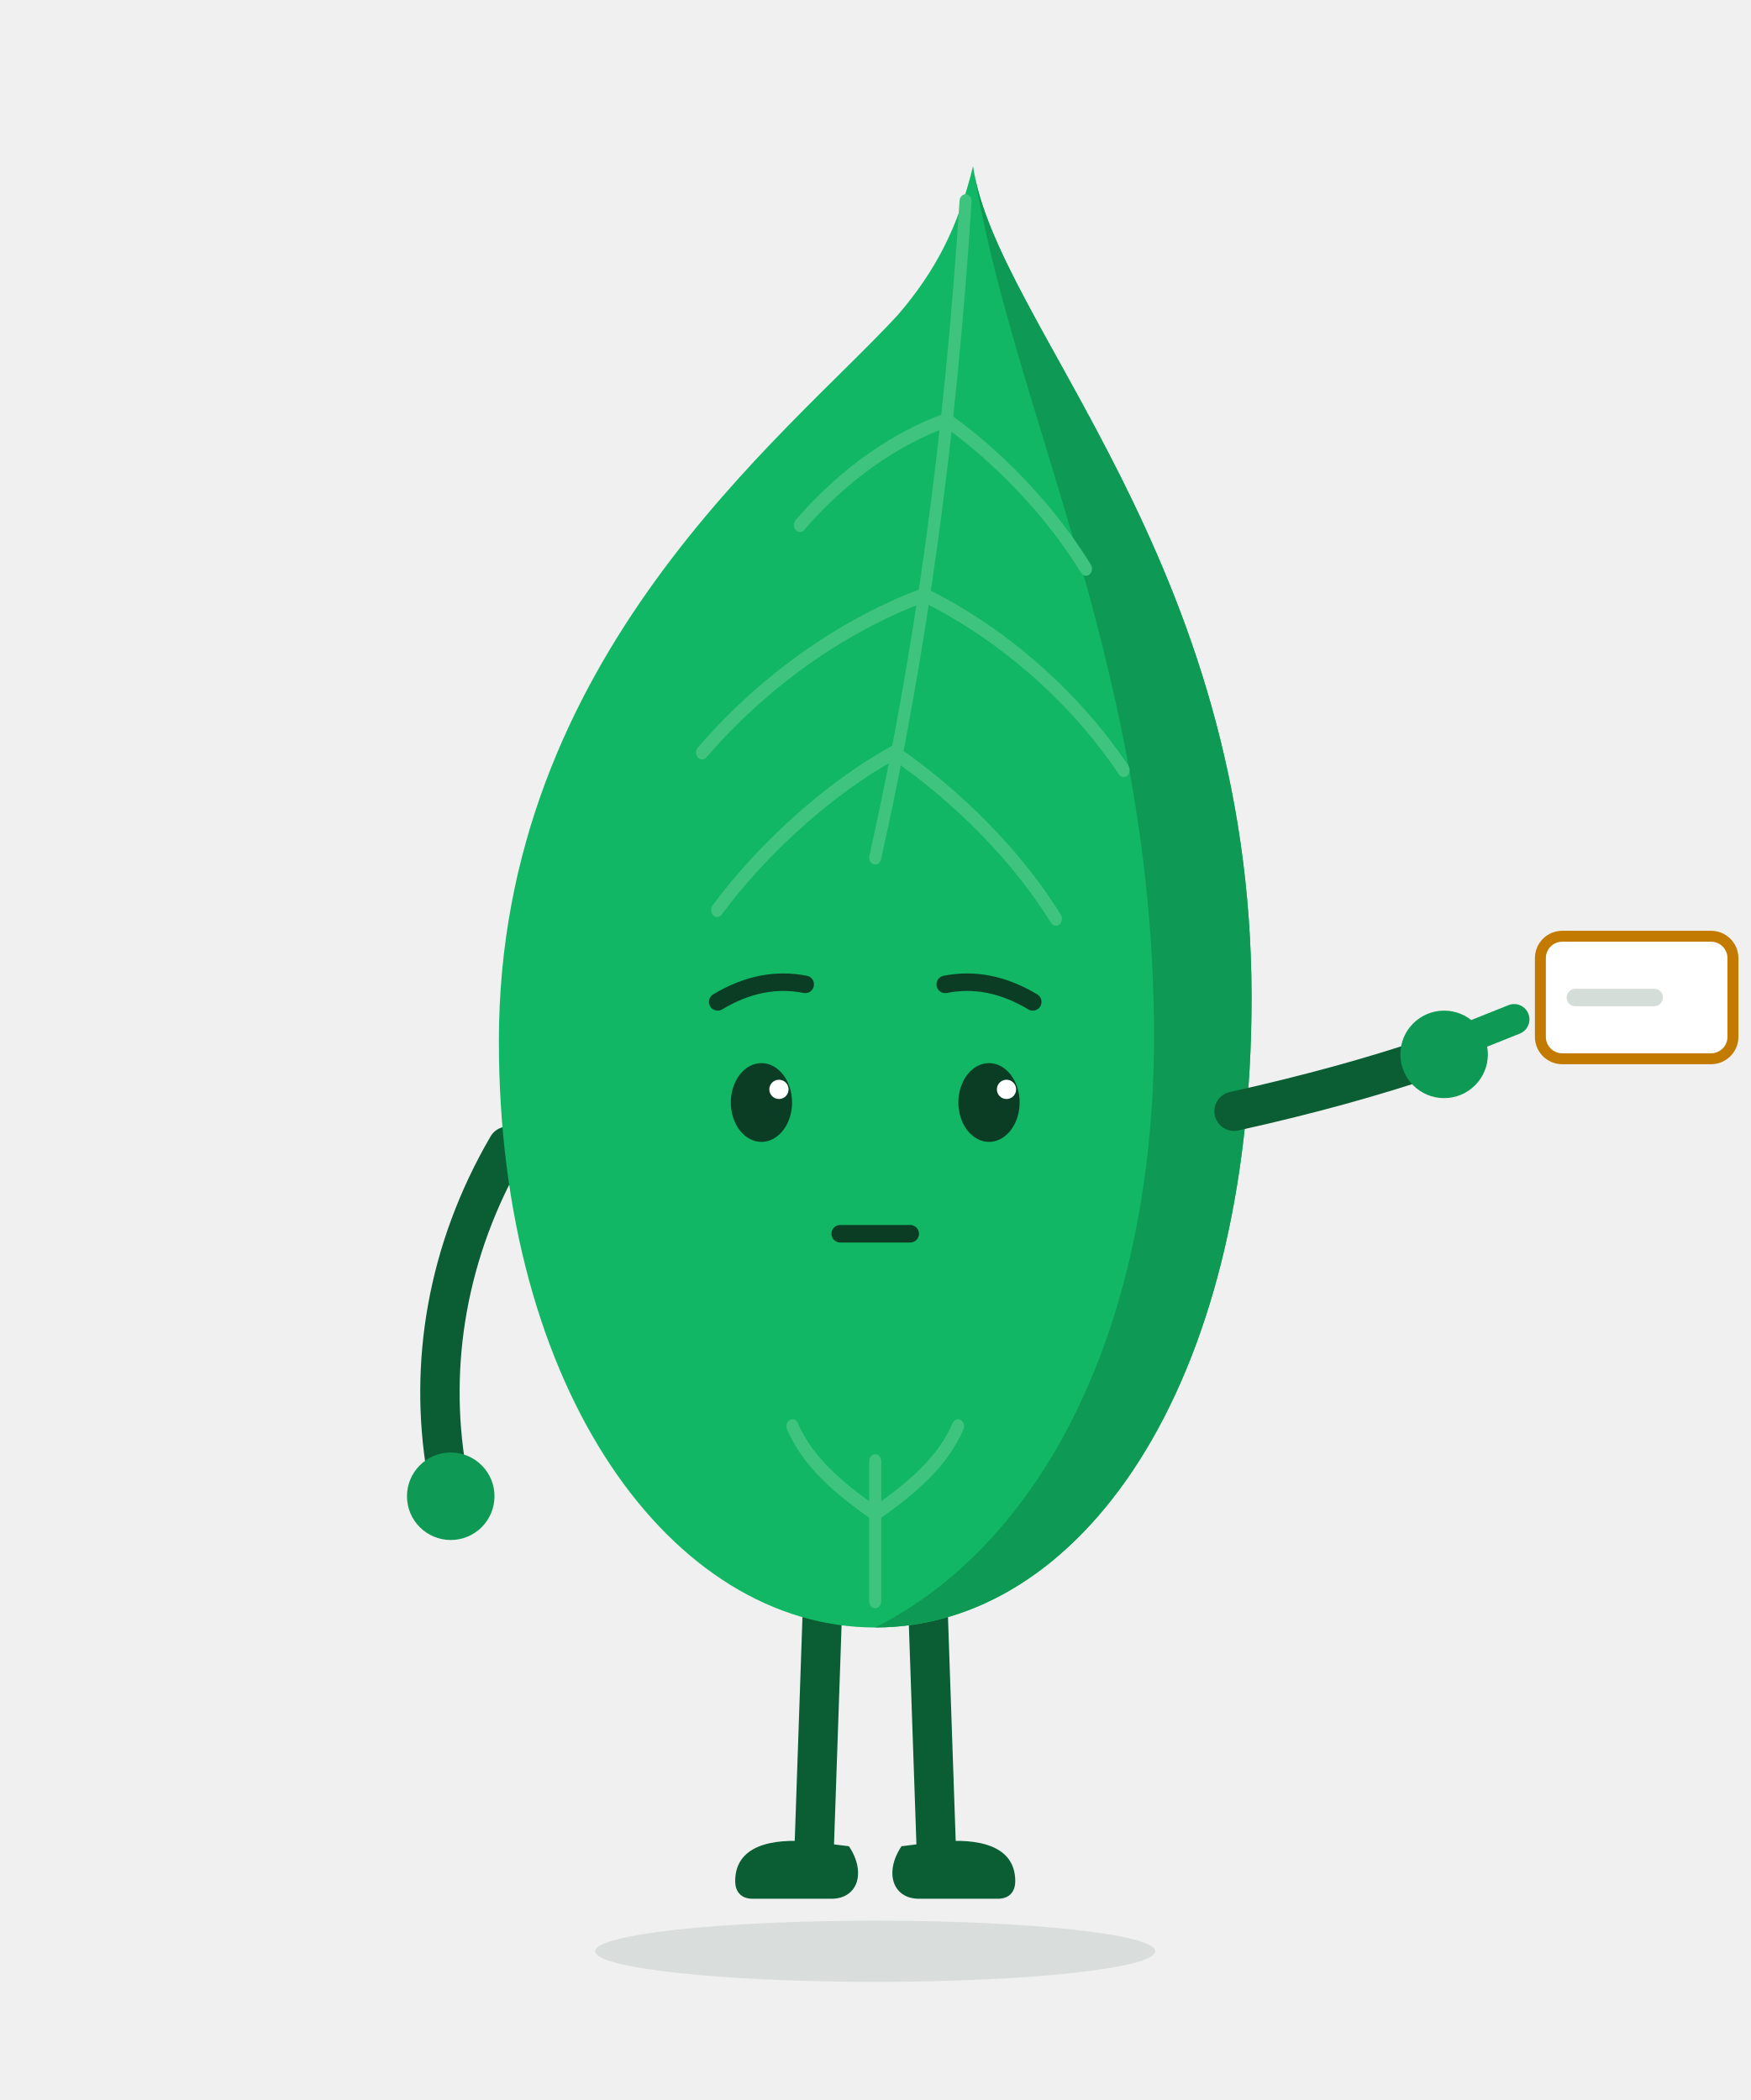
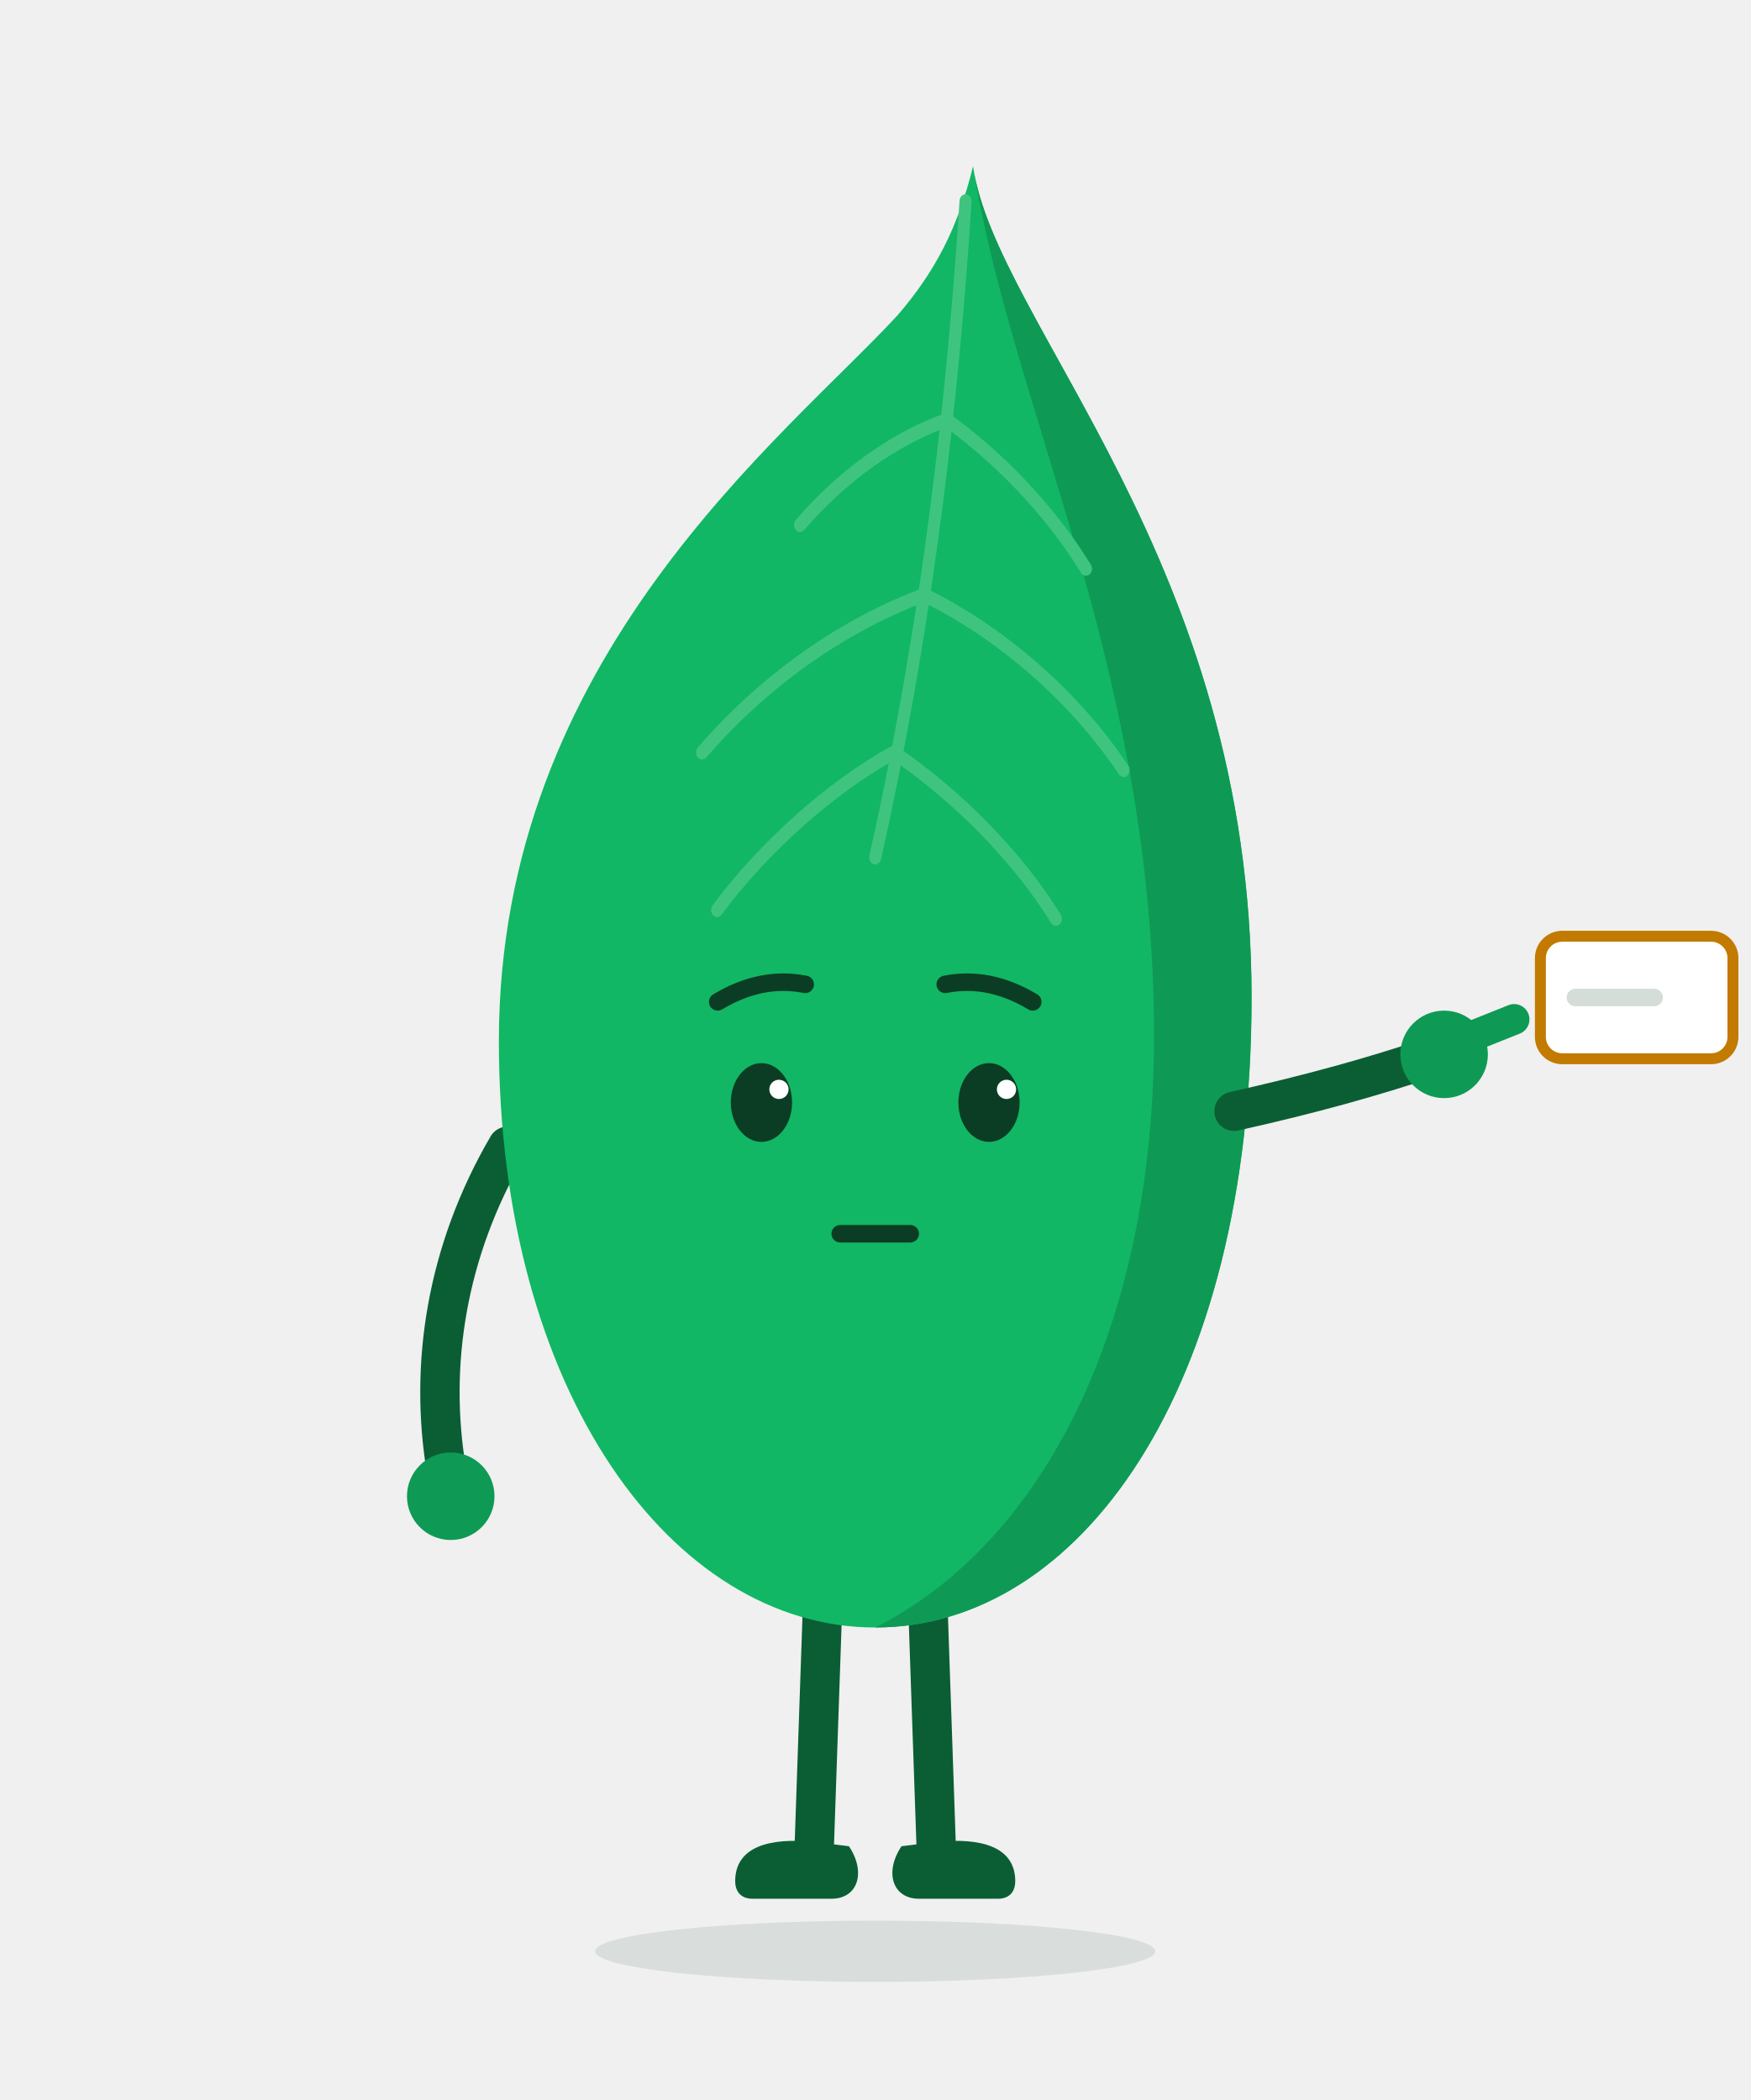
<svg xmlns="http://www.w3.org/2000/svg" viewBox="0 0 400 480" width="400" height="480" role="img" aria-labelledby="t">
  <ellipse cx="200" cy="446" rx="64" ry="7" fill="#0b3d24" opacity=".1" />
  <path d="M188 366 L186 424 M212 366 L214 424" stroke="#0b5e34" stroke-width="9" fill="none" stroke-linecap="round" stroke-linejoin="round" />
  <path d="M168 430 C168 422 176 420 186 421 L194 422 C198 428 196 434 190 434 L172 434 C169 434 168 432 168 430 Z" fill="#0b5e34" />
  <path d="M232 430 C232 422 224 420 214 421 L206 422 C202 428 204 434 210 434 L228 434 C231 434 232 432 232 430 Z" fill="#0b5e34" />
  <path d="M116 262 C102 286 98 312 102 336" stroke="#0b5e34" stroke-width="9" fill="none" stroke-linecap="round" stroke-linejoin="round" />
  <circle cx="103" cy="342" r="10" fill="#0e9a54" />
  <g transform="translate(200 0) scale(.86 1) translate(-200 0)">
    <path d="M226 38 C232 74 300 128 300 228 C300 318 254 372 200 372 C146 372 100 318 100 238 C100 150 176 100 206 72 C216 62 222 52 226 38 Z" fill="#11b764" />
    <path d="M226 38 C232 74 300 128 300 228 C300 318 254 372 200 372 C246 352 276 300 274 230 C272 150 236 92 226 38 Z" fill="#0e9a54" />
-     <path d="M224 46 C220 100 212 150 200 196 M219 96 C232 104 246 116 256 130 M219 96 C206 100 192 108 180 120 M213 136 C232 144 252 158 266 176 M213 136 C194 142 172 154 154 172 M205 172 C222 182 238 196 248 210 M205 172 C188 180 170 194 158 208 M200 366 V334 M200 346 C210 340 218 334 222 326 M200 346 C190 340 182 334 178 326" fill="none" stroke="#3fc47f" stroke-width="3.2" stroke-linecap="round" stroke-linejoin="round" />
+     <path d="M224 46 C220 100 212 150 200 196 M219 96 C232 104 246 116 256 130 M219 96 C206 100 192 108 180 120 M213 136 C232 144 252 158 266 176 M213 136 C194 142 172 154 154 172 M205 172 C222 182 238 196 248 210 M205 172 C188 180 170 194 158 208" fill="none" stroke="#3fc47f" stroke-width="3.2" stroke-linecap="round" stroke-linejoin="round" />
  </g>
  <path d="M164 229 q10 -6 20 -4 M216 225 q10 -2 20 4" fill="none" stroke="#0b3d24" stroke-width="4" stroke-linecap="round" stroke-linejoin="round" />
  <ellipse cx="174" cy="252" rx="7" ry="9" fill="#0b3d24" />
  <ellipse cx="226" cy="252" rx="7" ry="9" fill="#0b3d24" />
  <circle cx="178" cy="249" r="2.2" fill="#fff" />
  <circle cx="230" cy="249" r="2.2" fill="#fff" />
  <path d="M192 282 h16" fill="none" stroke="#0b3d24" stroke-width="4" stroke-linecap="round" stroke-linejoin="round" />
  <path d="M282 254 C300 250 314 246 326 242" stroke="#0b5e34" stroke-width="9" fill="none" stroke-linecap="round" stroke-linejoin="round" />
  <circle cx="330" cy="241" r="10" fill="#0e9a54" />
  <path d="M336 237 L346 233" stroke="#0e9a54" stroke-width="7" stroke-linecap="round" stroke-linejoin="round" />
  <rect x="352" y="214" width="44" height="28" rx="5" fill="#fff" stroke="#c27a00" stroke-width="2.5" />
  <path d="M360 228 h18" stroke="#d5ddd9" stroke-width="4" stroke-linecap="round" stroke-linejoin="round" />
</svg>
